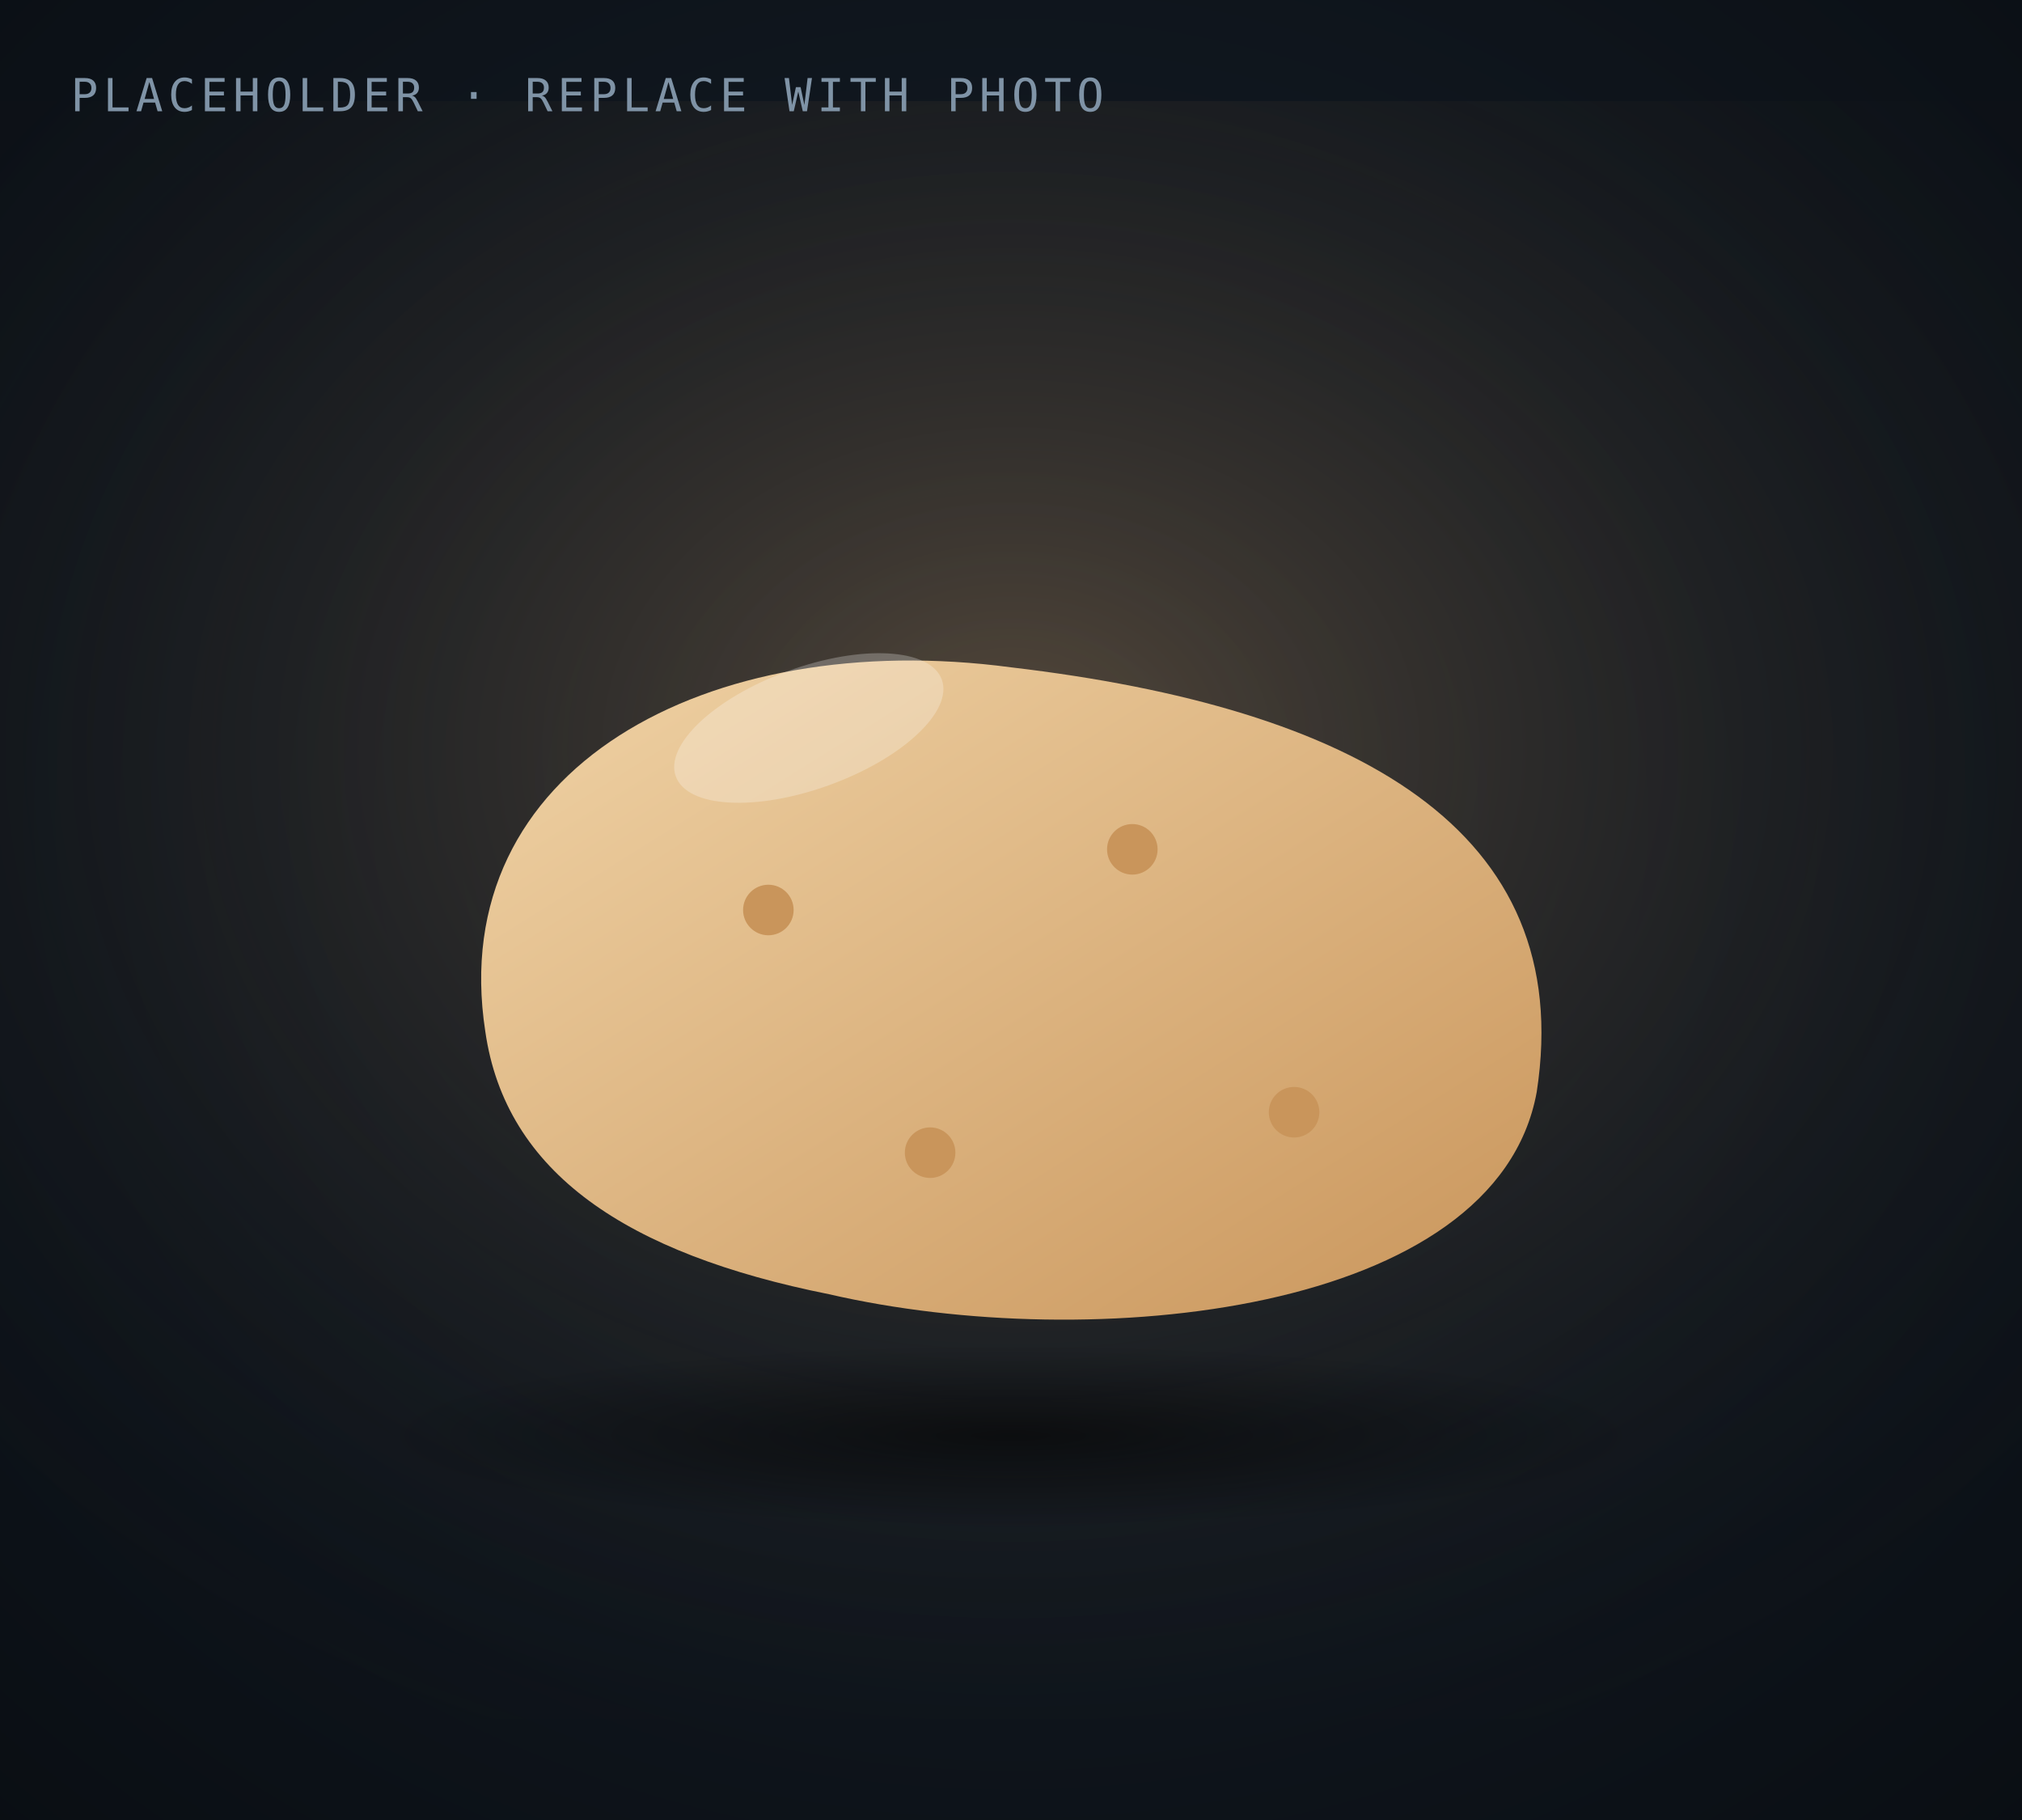
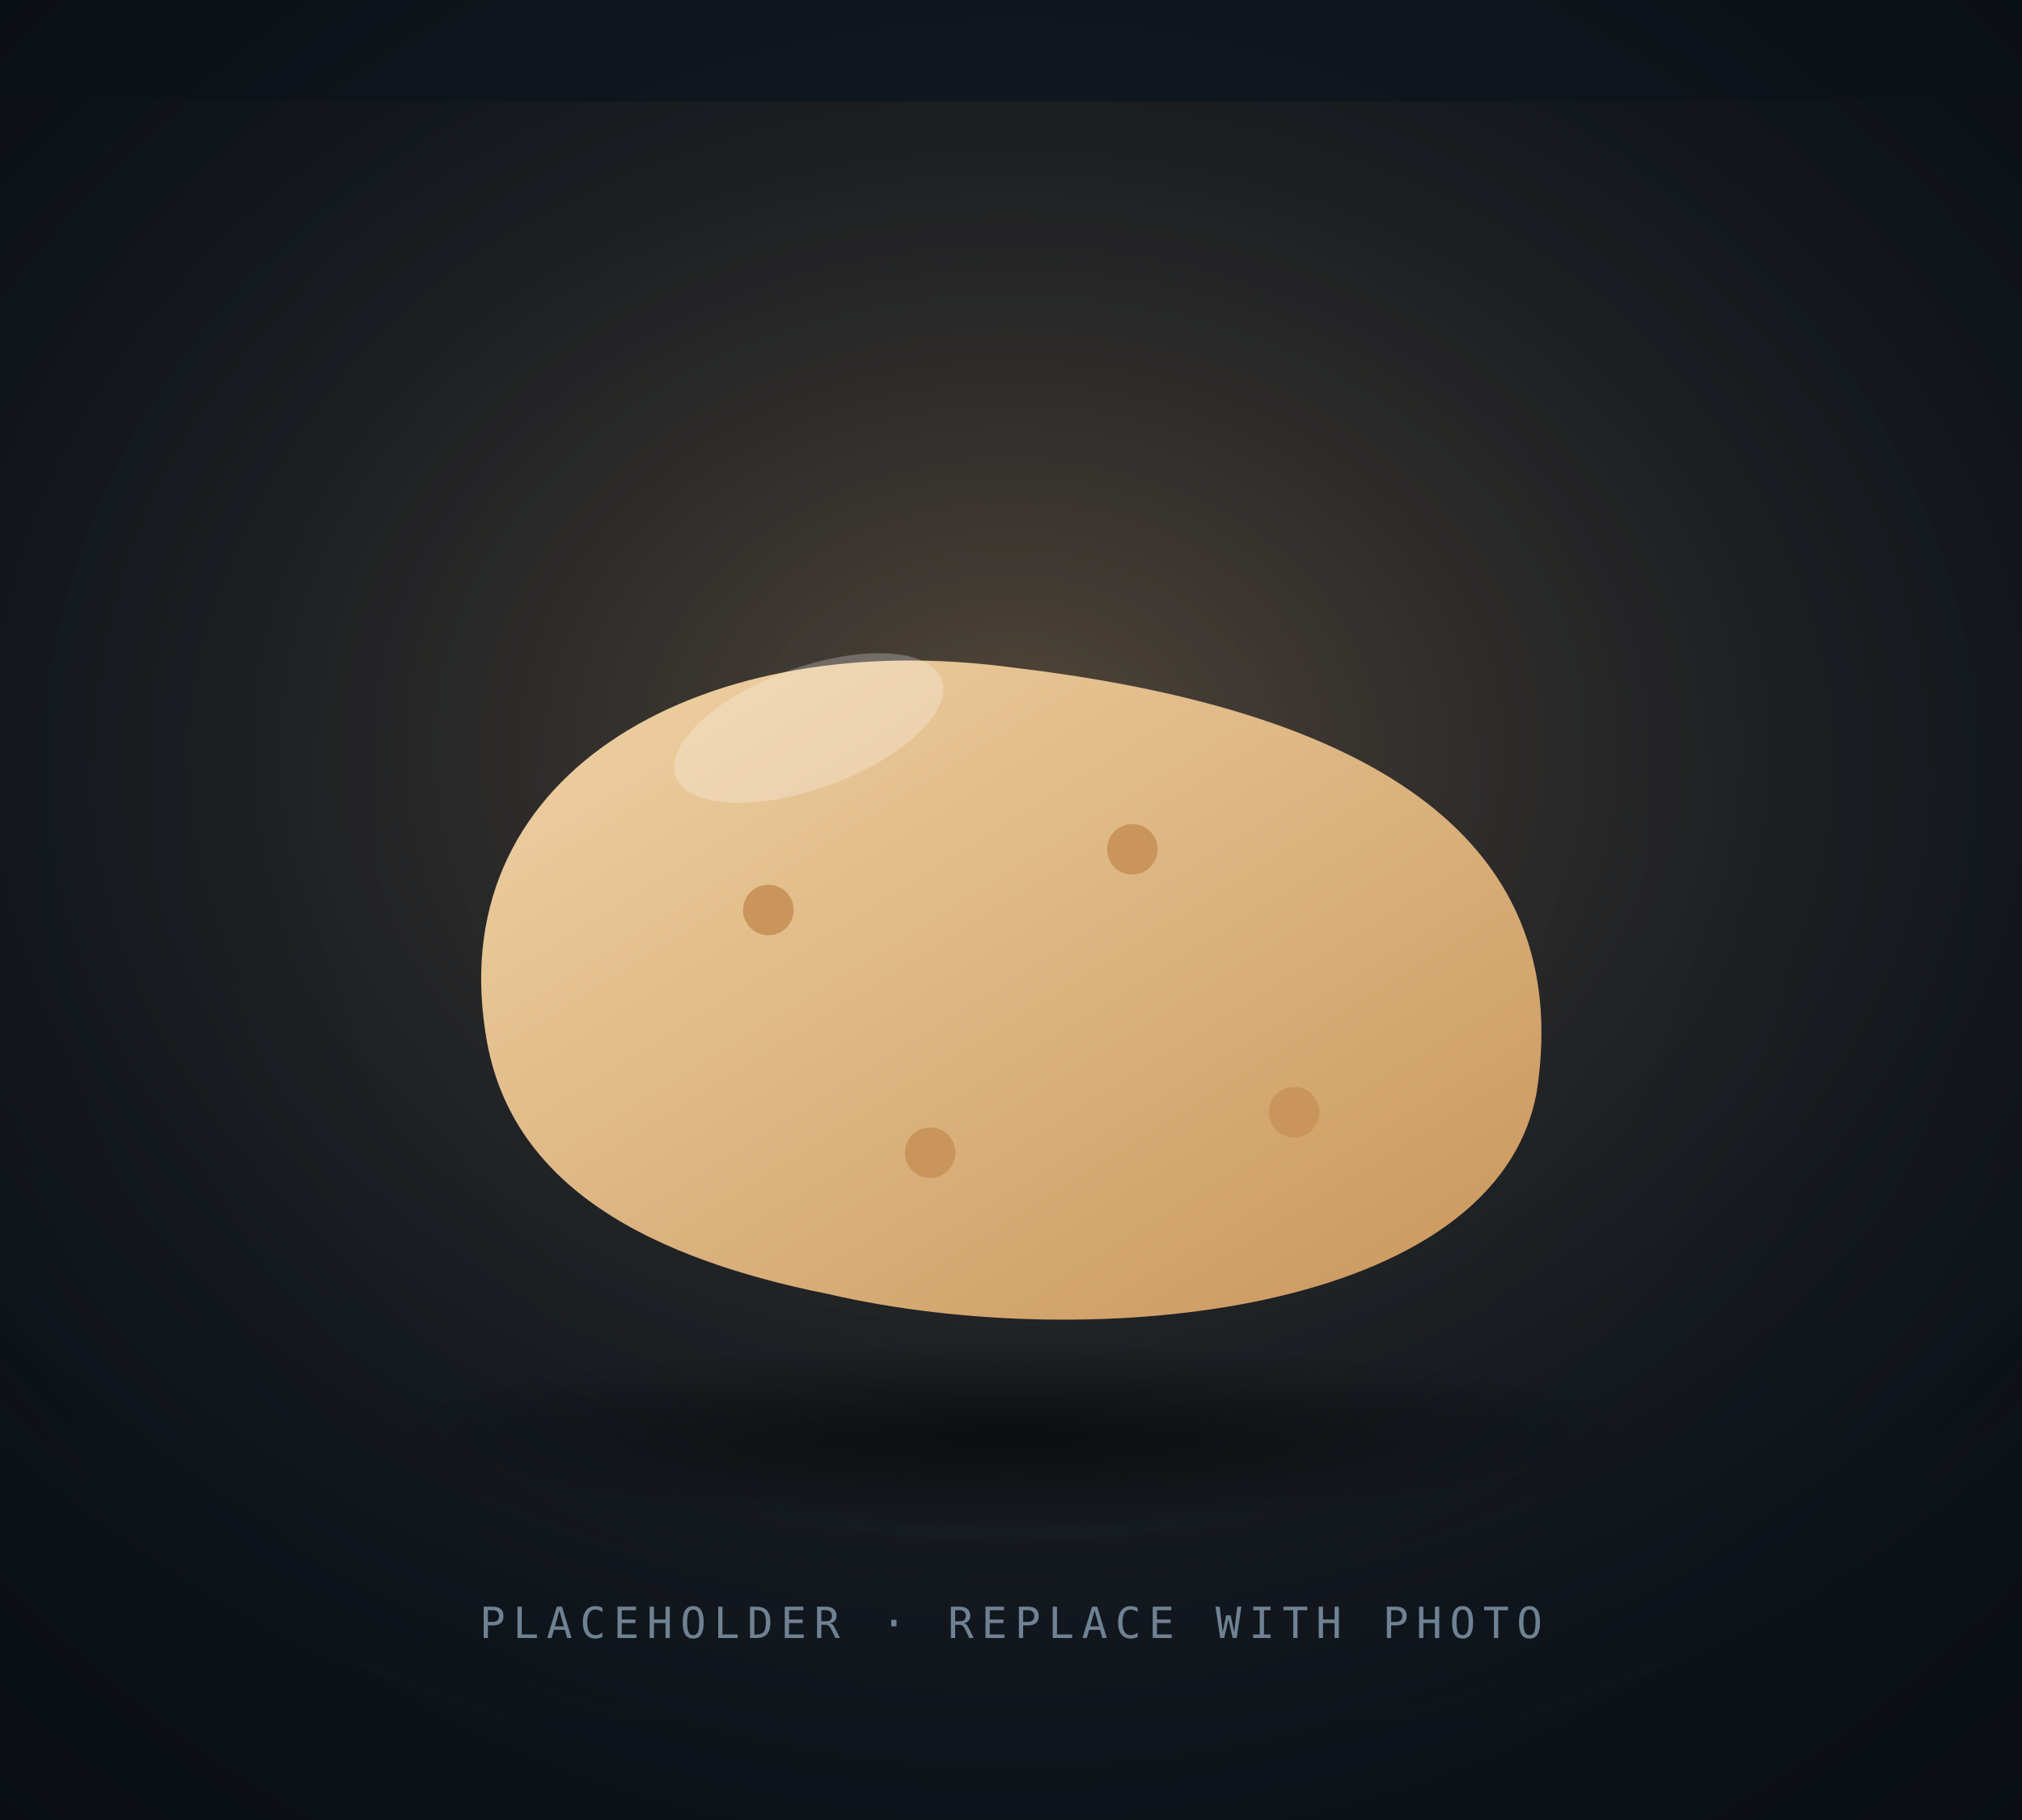
<svg xmlns="http://www.w3.org/2000/svg" viewBox="0 0 800 720" width="800" height="720">
  <defs>
    <radialGradient id="bg-potato" cx="50%" cy="45%" r="75%">
      <stop offset="0%" stop-color="#16202b" />
      <stop offset="100%" stop-color="#0a0e13" />
    </radialGradient>
  </defs>
  <rect width="800" height="720" fill="url(#bg-potato)" />
  <svg x="0" y="40" width="800" height="640" viewBox="0 0 200 160" class="" aria-hidden="true">
    <defs>
      <radialGradient id="gpotatoc9955bbg" cx="50%" cy="40%" r="70%">
        <stop offset="0%" stop-color="#c9955b" stop-opacity="0.35" />
        <stop offset="100%" stop-color="#0a0d12" stop-opacity="0" />
      </radialGradient>
      <linearGradient id="gpotatoc9955b" x1="0" y1="0" x2="1" y2="1">
        <stop offset="0%" stop-color="#f0d3a6" />
        <stop offset="100%" stop-color="#c9955b" />
      </linearGradient>
      <radialGradient id="gpotatoc9955bsh" cx="50%" cy="50%" r="50%">
        <stop offset="0%" stop-color="#000" stop-opacity="0.55" />
        <stop offset="100%" stop-color="#000" stop-opacity="0" />
      </radialGradient>
    </defs>
    <rect width="200" height="160" fill="url(#gpotatoc9955bbg)" />
    <ellipse cx="100" cy="132" rx="62" ry="9" fill="url(#gpotatoc9955bsh)" />
    <g>
      <path d="M48,92 C44,66 70,52 100,56 C134,60 156,72 152,98 C148,120 108,124 82,118 C62,114 50,106 48,92 Z" fill="url(#gpotatoc9955b)" />
      <circle cx="76" cy="80" r="2.5" fill="#c9955b" />
      <circle cx="112" cy="74" r="2.5" fill="#c9955b" />
      <circle cx="128" cy="100" r="2.5" fill="#c9955b" />
      <circle cx="92" cy="104" r="2.5" fill="#c9955b" />
      <ellipse cx="80" cy="62" rx="14" ry="6" fill="#fff" opacity="0.25" transform="rotate(-20 80 62)" />
    </g>
  </svg>
-   <text x="28" y="44" font-family="ui-monospace, Menlo, monospace" font-size="18" letter-spacing="2" fill="#7f93a6">PLACEHOLDER · REPLACE WITH PHOTO</text>
+   <text x="400" y="648" text-anchor="middle" font-family="ui-monospace, Menlo, monospace" font-size="17" letter-spacing="3" fill="#6f8294">PLACEHOLDER · REPLACE WITH PHOTO</text>
</svg>
